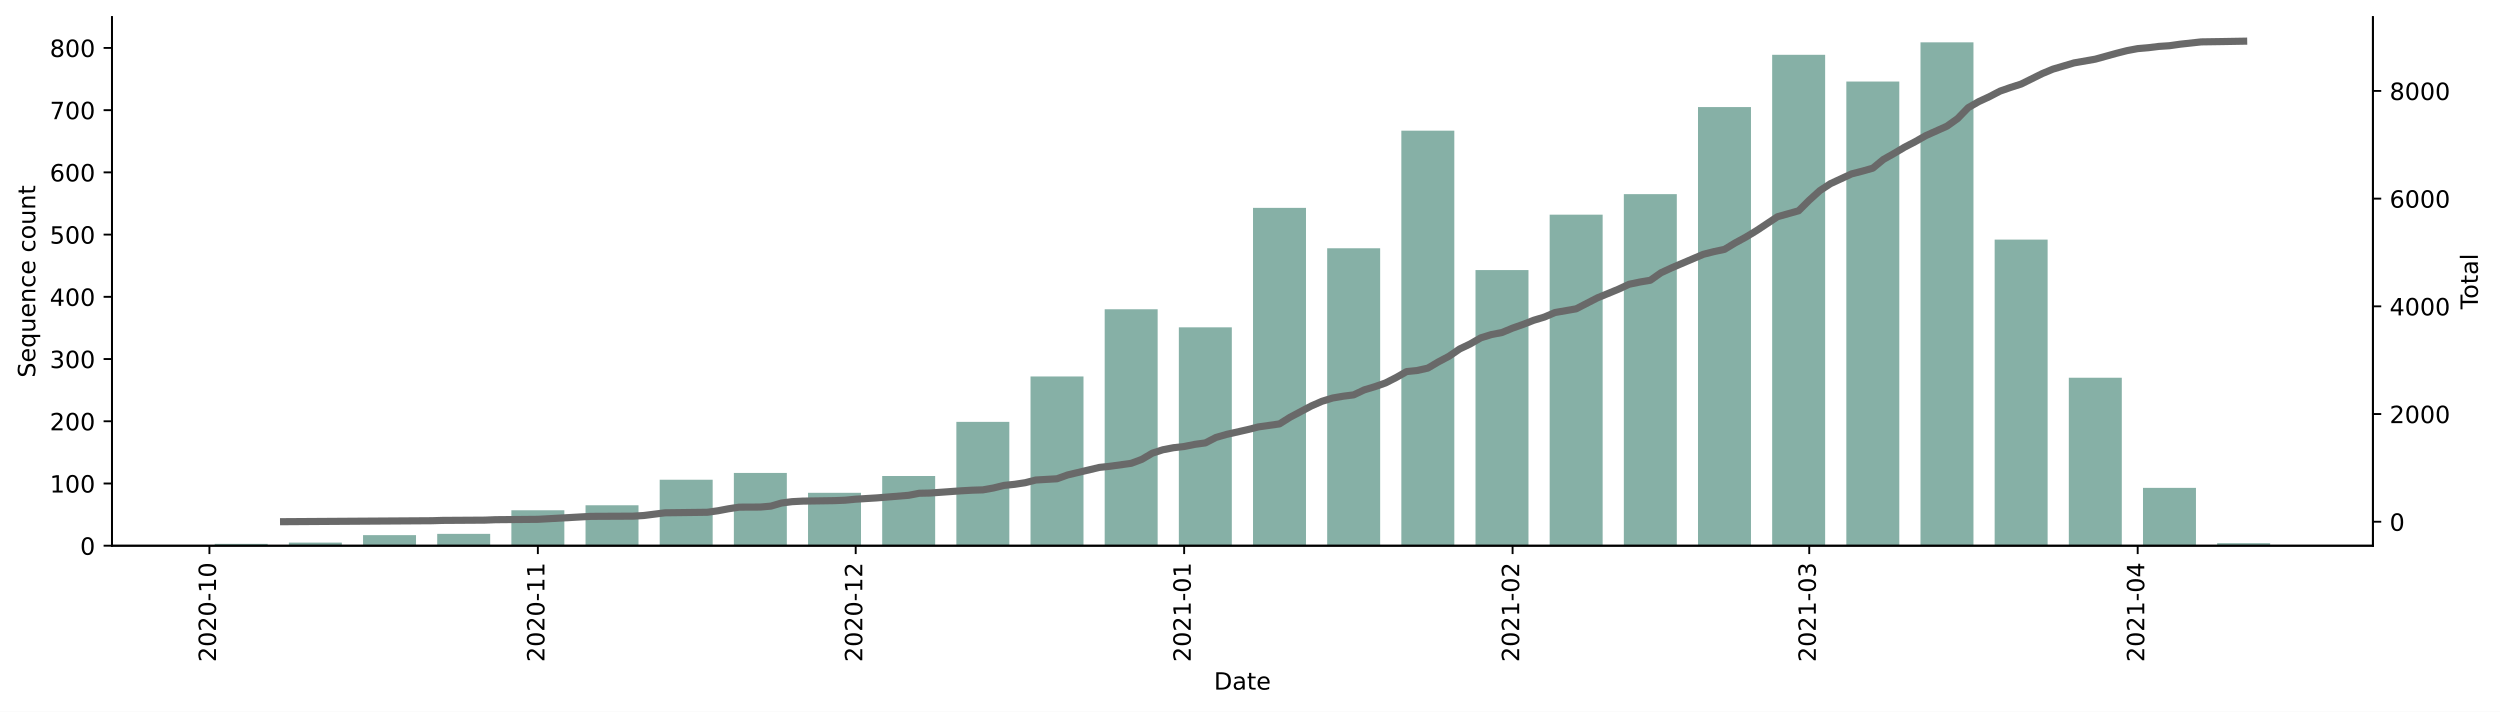
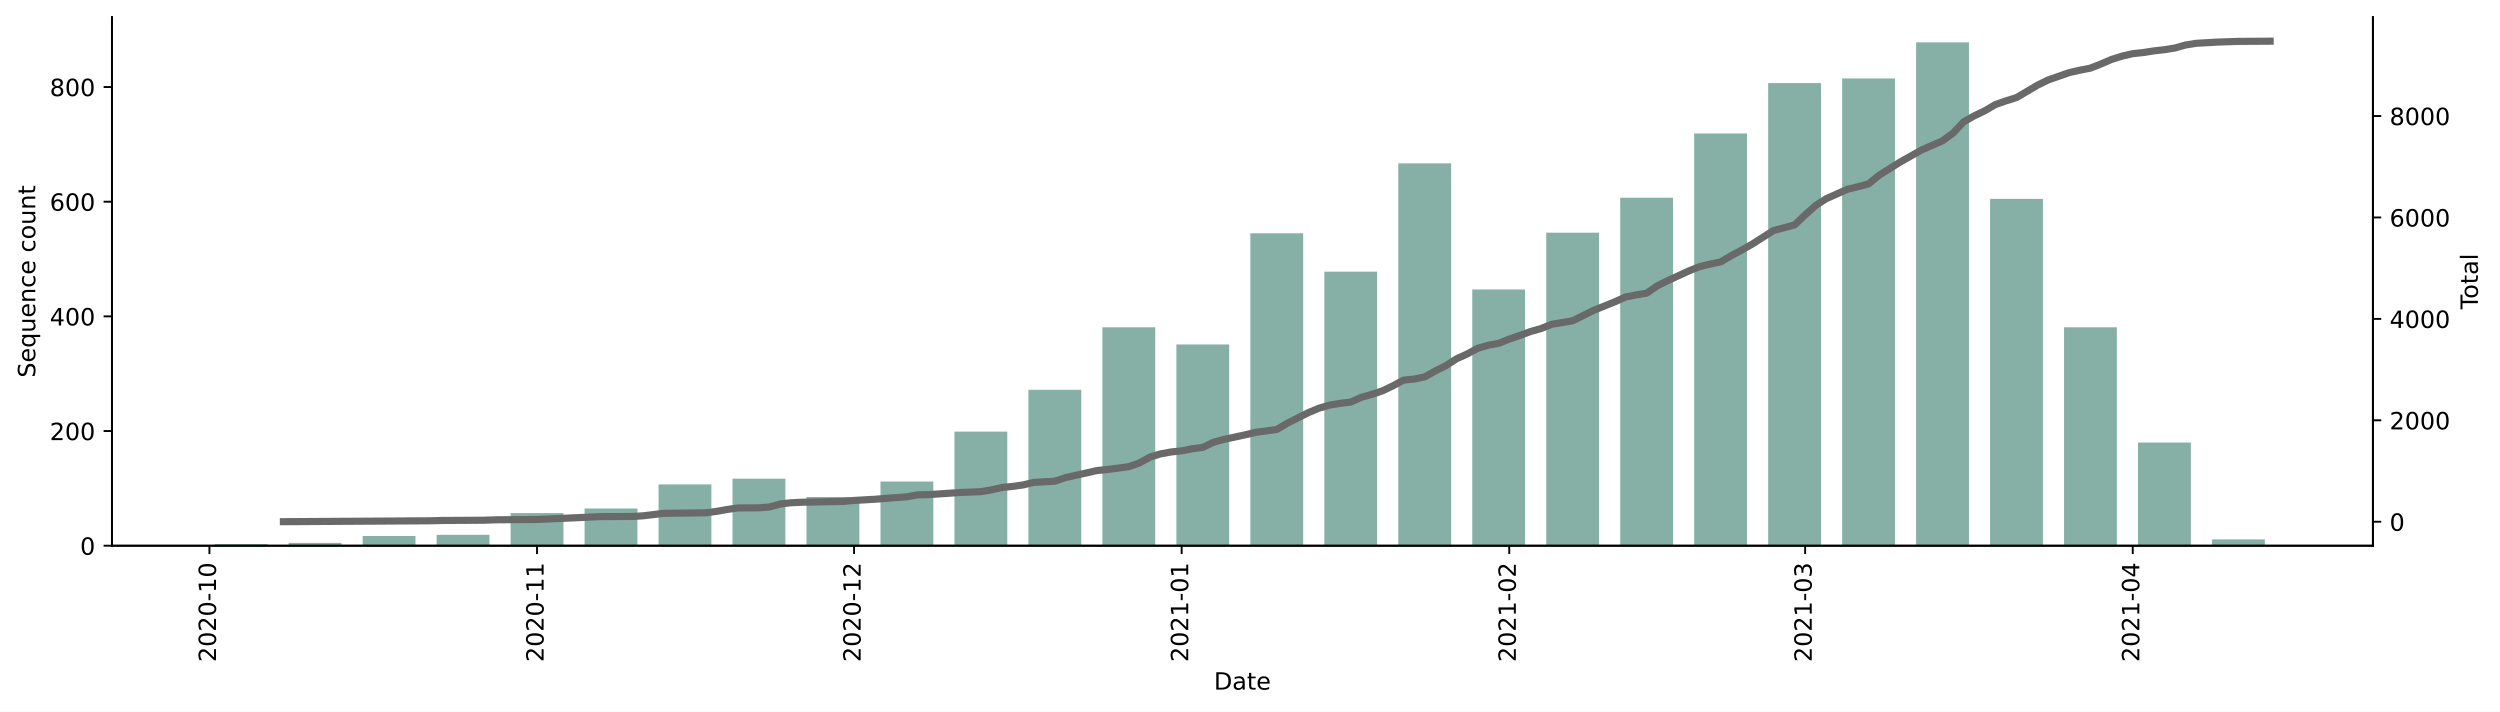
<svg xmlns="http://www.w3.org/2000/svg" xmlns:xlink="http://www.w3.org/1999/xlink" height="298.621pt" version="1.1" viewBox="0 0 1048.894 298.621" width="1048.894pt">
  <defs>
    <style type="text/css">*{stroke-linecap:butt;stroke-linejoin:round;}</style>
  </defs>
  <g id="figure_1">
    <g id="patch_1">
      <path d="M 0 298.621  L 1048.894 298.621  L 1048.894 0  L 0 0  z " style="fill:#ffffff;" />
    </g>
    <g id="axes_1">
      <g id="patch_2">
        <path d="M 46.966 228.96  L 995.566 228.96  L 995.566 7.2  L 46.966 7.2  z " style="fill:#ffffff;" />
      </g>
      <g id="patch_3">
-         <path clip-path="url(#pdc1b1d0cfd)" d="M 90.084 228.96  L 112.31 228.96  L 112.31 228.177  L 90.084 228.177  z " style="fill:#86b0a6;" />
+         <path clip-path="url(#p6f8b5005d3)" d="M 90.084 228.96  L 112.253 228.96  L 112.253 228.238  L 90.084 228.238  z " style="fill:#86b0a6;" />
      </g>
      <g id="patch_4">
-         <path clip-path="url(#pdc1b1d0cfd)" d="M 121.2 228.96  L 143.426 228.96  L 143.426 227.655  L 121.2 227.655  z " style="fill:#86b0a6;" />
+         <path clip-path="url(#p6f8b5005d3)" d="M 121.12 228.96  L 143.289 228.96  L 143.289 227.757  L 121.12 227.757  z " style="fill:#86b0a6;" />
      </g>
      <g id="patch_5">
-         <path clip-path="url(#pdc1b1d0cfd)" d="M 152.316 228.96  L 174.542 228.96  L 174.542 224.522  L 152.316 224.522  z " style="fill:#86b0a6;" />
+         <path clip-path="url(#p6f8b5005d3)" d="M 152.156 228.96  L 174.325 228.96  L 174.325 224.871  L 152.156 224.871  z " style="fill:#86b0a6;" />
      </g>
      <g id="patch_6">
-         <path clip-path="url(#pdc1b1d0cfd)" d="M 183.432 228.96  L 205.658 228.96  L 205.658 224  L 183.432 224  z " style="fill:#86b0a6;" />
+         <path clip-path="url(#p6f8b5005d3)" d="M 183.192 228.96  L 205.361 228.96  L 205.361 224.39  L 183.192 224.39  z " style="fill:#86b0a6;" />
      </g>
      <g id="patch_7">
-         <path clip-path="url(#pdc1b1d0cfd)" d="M 214.549 228.96  L 236.775 228.96  L 236.775 214.079  L 214.549 214.079  z " style="fill:#86b0a6;" />
+         <path clip-path="url(#p6f8b5005d3)" d="M 214.229 228.96  L 236.397 228.96  L 236.397 215.249  L 214.229 215.249  z " style="fill:#86b0a6;" />
      </g>
      <g id="patch_8">
-         <path clip-path="url(#pdc1b1d0cfd)" d="M 245.665 228.96  L 267.891 228.96  L 267.891 211.991  L 245.665 211.991  z " style="fill:#86b0a6;" />
+         <path clip-path="url(#p6f8b5005d3)" d="M 245.265 228.96  L 267.434 228.96  L 267.434 213.324  L 245.265 213.324  z " style="fill:#86b0a6;" />
      </g>
      <g id="patch_9">
-         <path clip-path="url(#pdc1b1d0cfd)" d="M 276.781 228.96  L 299.007 228.96  L 299.007 201.287  L 276.781 201.287  z " style="fill:#86b0a6;" />
+         <path clip-path="url(#p6f8b5005d3)" d="M 276.301 228.96  L 298.47 228.96  L 298.47 203.222  L 276.301 203.222  z " style="fill:#86b0a6;" />
      </g>
      <g id="patch_10">
-         <path clip-path="url(#pdc1b1d0cfd)" d="M 307.897 228.96  L 330.123 228.96  L 330.123 198.416  L 307.897 198.416  z " style="fill:#86b0a6;" />
+         <path clip-path="url(#p6f8b5005d3)" d="M 307.337 228.96  L 329.506 228.96  L 329.506 200.816  L 307.337 200.816  z " style="fill:#86b0a6;" />
      </g>
      <g id="patch_11">
-         <path clip-path="url(#pdc1b1d0cfd)" d="M 339.014 228.96  L 361.239 228.96  L 361.239 206.77  L 339.014 206.77  z " style="fill:#86b0a6;" />
+         <path clip-path="url(#p6f8b5005d3)" d="M 338.374 228.96  L 360.542 228.96  L 360.542 208.514  L 338.374 208.514  z " style="fill:#86b0a6;" />
      </g>
      <g id="patch_12">
-         <path clip-path="url(#pdc1b1d0cfd)" d="M 370.13 228.96  L 392.356 228.96  L 392.356 199.721  L 370.13 199.721  z " style="fill:#86b0a6;" />
+         <path clip-path="url(#p6f8b5005d3)" d="M 369.41 228.96  L 391.579 228.96  L 391.579 202.019  L 369.41 202.019  z " style="fill:#86b0a6;" />
      </g>
      <g id="patch_13">
-         <path clip-path="url(#pdc1b1d0cfd)" d="M 401.246 228.96  L 423.472 228.96  L 423.472 177.008  L 401.246 177.008  z " style="fill:#86b0a6;" />
+         <path clip-path="url(#p6f8b5005d3)" d="M 400.446 228.96  L 422.615 228.96  L 422.615 181.091  L 400.446 181.091  z " style="fill:#86b0a6;" />
      </g>
      <g id="patch_14">
-         <path clip-path="url(#pdc1b1d0cfd)" d="M 432.362 228.96  L 454.588 228.96  L 454.588 157.951  L 432.362 157.951  z " style="fill:#86b0a6;" />
+         <path clip-path="url(#p6f8b5005d3)" d="M 431.482 228.96  L 453.651 228.96  L 453.651 163.531  L 431.482 163.531  z " style="fill:#86b0a6;" />
      </g>
      <g id="patch_15">
-         <path clip-path="url(#pdc1b1d0cfd)" d="M 463.478 228.96  L 485.704 228.96  L 485.704 129.756  L 463.478 129.756  z " style="fill:#86b0a6;" />
+         <path clip-path="url(#p6f8b5005d3)" d="M 462.518 228.96  L 484.687 228.96  L 484.687 137.312  L 462.518 137.312  z " style="fill:#86b0a6;" />
      </g>
      <g id="patch_16">
-         <path clip-path="url(#pdc1b1d0cfd)" d="M 494.595 228.96  L 516.82 228.96  L 516.82 137.327  L 494.595 137.327  z " style="fill:#86b0a6;" />
+         <path clip-path="url(#p6f8b5005d3)" d="M 493.555 228.96  L 515.723 228.96  L 515.723 144.528  L 493.555 144.528  z " style="fill:#86b0a6;" />
      </g>
      <g id="patch_17">
-         <path clip-path="url(#pdc1b1d0cfd)" d="M 525.711 228.96  L 547.937 228.96  L 547.937 87.203  L 525.711 87.203  z " style="fill:#86b0a6;" />
+         <path clip-path="url(#p6f8b5005d3)" d="M 524.591 228.96  L 546.76 228.96  L 546.76 97.862  L 524.591 97.862  z " style="fill:#86b0a6;" />
      </g>
      <g id="patch_18">
-         <path clip-path="url(#pdc1b1d0cfd)" d="M 556.827 228.96  L 579.053 228.96  L 579.053 104.172  L 556.827 104.172  z " style="fill:#86b0a6;" />
+         <path clip-path="url(#p6f8b5005d3)" d="M 555.627 228.96  L 577.796 228.96  L 577.796 113.979  L 555.627 113.979  z " style="fill:#86b0a6;" />
      </g>
      <g id="patch_19">
-         <path clip-path="url(#pdc1b1d0cfd)" d="M 587.943 228.96  L 610.169 228.96  L 610.169 54.831  L 587.943 54.831  z " style="fill:#86b0a6;" />
+         <path clip-path="url(#p6f8b5005d3)" d="M 586.663 228.96  L 608.832 228.96  L 608.832 68.515  L 586.663 68.515  z " style="fill:#86b0a6;" />
      </g>
      <g id="patch_20">
-         <path clip-path="url(#pdc1b1d0cfd)" d="M 619.059 228.96  L 641.285 228.96  L 641.285 113.309  L 619.059 113.309  z " style="fill:#86b0a6;" />
+         <path clip-path="url(#p6f8b5005d3)" d="M 617.7 228.96  L 639.868 228.96  L 639.868 121.436  L 617.7 121.436  z " style="fill:#86b0a6;" />
      </g>
      <g id="patch_21">
-         <path clip-path="url(#pdc1b1d0cfd)" d="M 650.176 228.96  L 672.402 228.96  L 672.402 90.074  L 650.176 90.074  z " style="fill:#86b0a6;" />
+         <path clip-path="url(#p6f8b5005d3)" d="M 648.736 228.96  L 670.905 228.96  L 670.905 97.622  L 648.736 97.622  z " style="fill:#86b0a6;" />
      </g>
      <g id="patch_22">
-         <path clip-path="url(#pdc1b1d0cfd)" d="M 681.292 228.96  L 703.518 228.96  L 703.518 81.459  L 681.292 81.459  z " style="fill:#86b0a6;" />
+         <path clip-path="url(#p6f8b5005d3)" d="M 679.772 228.96  L 701.941 228.96  L 701.941 82.948  L 679.772 82.948  z " style="fill:#86b0a6;" />
      </g>
      <g id="patch_23">
-         <path clip-path="url(#pdc1b1d0cfd)" d="M 712.408 228.96  L 734.634 228.96  L 734.634 44.911  L 712.408 44.911  z " style="fill:#86b0a6;" />
+         <path clip-path="url(#p6f8b5005d3)" d="M 710.808 228.96  L 732.977 228.96  L 732.977 56.007  L 710.808 56.007  z " style="fill:#86b0a6;" />
      </g>
      <g id="patch_24">
-         <path clip-path="url(#pdc1b1d0cfd)" d="M 743.524 228.96  L 765.75 228.96  L 765.75 22.981  L 743.524 22.981  z " style="fill:#86b0a6;" />
+         <path clip-path="url(#p6f8b5005d3)" d="M 741.844 228.96  L 764.013 228.96  L 764.013 34.839  L 741.844 34.839  z " style="fill:#86b0a6;" />
      </g>
      <g id="patch_25">
-         <path clip-path="url(#pdc1b1d0cfd)" d="M 774.641 228.96  L 796.866 228.96  L 796.866 34.207  L 774.641 34.207  z " style="fill:#86b0a6;" />
+         <path clip-path="url(#p6f8b5005d3)" d="M 772.881 228.96  L 795.049 228.96  L 795.049 32.914  L 772.881 32.914  z " style="fill:#86b0a6;" />
      </g>
      <g id="patch_26">
-         <path clip-path="url(#pdc1b1d0cfd)" d="M 805.757 228.96  L 827.983 228.96  L 827.983 17.76  L 805.757 17.76  z " style="fill:#86b0a6;" />
+         <path clip-path="url(#p6f8b5005d3)" d="M 803.917 228.96  L 826.086 228.96  L 826.086 17.76  L 803.917 17.76  z " style="fill:#86b0a6;" />
      </g>
      <g id="patch_27">
-         <path clip-path="url(#pdc1b1d0cfd)" d="M 836.873 228.96  L 859.099 228.96  L 859.099 100.517  L 836.873 100.517  z " style="fill:#86b0a6;" />
+         <path clip-path="url(#p6f8b5005d3)" d="M 834.953 228.96  L 857.122 228.96  L 857.122 83.429  L 834.953 83.429  z " style="fill:#86b0a6;" />
      </g>
      <g id="patch_28">
-         <path clip-path="url(#pdc1b1d0cfd)" d="M 867.989 228.96  L 890.215 228.96  L 890.215 158.473  L 867.989 158.473  z " style="fill:#86b0a6;" />
+         <path clip-path="url(#p6f8b5005d3)" d="M 865.989 228.96  L 888.158 228.96  L 888.158 137.312  L 865.989 137.312  z " style="fill:#86b0a6;" />
      </g>
      <g id="patch_29">
-         <path clip-path="url(#pdc1b1d0cfd)" d="M 899.105 228.96  L 921.331 228.96  L 921.331 204.681  L 899.105 204.681  z " style="fill:#86b0a6;" />
+         <path clip-path="url(#p6f8b5005d3)" d="M 897.026 228.96  L 919.194 228.96  L 919.194 185.662  L 897.026 185.662  z " style="fill:#86b0a6;" />
      </g>
      <g id="patch_30">
-         <path clip-path="url(#pdc1b1d0cfd)" d="M 930.222 228.96  L 952.447 228.96  L 952.447 227.916  L 930.222 227.916  z " style="fill:#86b0a6;" />
+         <path clip-path="url(#p6f8b5005d3)" d="M 928.062 228.96  L 950.231 228.96  L 950.231 226.314  L 928.062 226.314  z " style="fill:#86b0a6;" />
      </g>
      <g id="matplotlib.axis_1">
        <g id="xtick_1">
          <g id="line2d_1">
            <defs>
-               <path d="M 0 0  L 0 3.5  " id="mdffcd8d0b0" style="stroke:#000000;stroke-width:0.8;" />
-             </defs>
-             <g>
-               <use style="stroke:#000000;stroke-width:0.8;" x="87.861" xlink:href="#mdffcd8d0b0" y="228.96" />
+               <path d="M 0 0  L 0 3.5  " id="mbc4091eecd" style="stroke:#000000;stroke-width:0.8;" />
+             </defs>
+             <g>
+               <use style="stroke:#000000;stroke-width:0.8;" x="87.867" xlink:href="#mbc4091eecd" y="228.96" />
            </g>
          </g>
          <g id="text_1">
-             <g transform="translate(90.62059 277.7428)rotate(-90)scale(0.1 -0.1)">
+             <g transform="translate(90.62631 277.7428)rotate(-90)scale(0.1 -0.1)">
              <defs>
                <path d="M 19.188 8.297  L 53.609 8.297  L 53.609 0  L 7.328 0  L 7.328 8.297  Q 12.938 14.109 22.625 23.891  Q 32.328 33.688 34.812 36.531  Q 39.547 41.844 41.422 45.531  Q 43.312 49.219 43.312 52.781  Q 43.312 58.594 39.234 62.25  Q 35.156 65.922 28.609 65.922  Q 23.969 65.922 18.812 64.312  Q 13.672 62.703 7.812 59.422  L 7.812 69.391  Q 13.766 71.781 18.938 73  Q 24.125 74.219 28.422 74.219  Q 39.75 74.219 46.484 68.547  Q 53.219 62.891 53.219 53.422  Q 53.219 48.922 51.531 44.891  Q 49.859 40.875 45.406 35.406  Q 44.188 33.984 37.641 27.219  Q 31.109 20.453 19.188 8.297  z " id="DejaVuSans-50" />
                <path d="M 31.781 66.406  Q 24.172 66.406 20.328 58.906  Q 16.5 51.422 16.5 36.375  Q 16.5 21.391 20.328 13.891  Q 24.172 6.391 31.781 6.391  Q 39.453 6.391 43.281 13.891  Q 47.125 21.391 47.125 36.375  Q 47.125 51.422 43.281 58.906  Q 39.453 66.406 31.781 66.406  z M 31.781 74.219  Q 44.047 74.219 50.516 64.516  Q 56.984 54.828 56.984 36.375  Q 56.984 17.969 50.516 8.266  Q 44.047 -1.422 31.781 -1.422  Q 19.531 -1.422 13.062 8.266  Q 6.594 17.969 6.594 36.375  Q 6.594 54.828 13.062 64.516  Q 19.531 74.219 31.781 74.219  z " id="DejaVuSans-48" />
                <path d="M 4.891 31.391  L 31.203 31.391  L 31.203 23.391  L 4.891 23.391  z " id="DejaVuSans-45" />
                <path d="M 12.406 8.297  L 28.516 8.297  L 28.516 63.922  L 10.984 60.406  L 10.984 69.391  L 28.422 72.906  L 38.281 72.906  L 38.281 8.297  L 54.391 8.297  L 54.391 0  L 12.406 0  z " id="DejaVuSans-49" />
              </defs>
              <use xlink:href="#DejaVuSans-50" />
              <use x="63.623" xlink:href="#DejaVuSans-48" />
              <use x="127.246" xlink:href="#DejaVuSans-50" />
              <use x="190.869" xlink:href="#DejaVuSans-48" />
              <use x="254.492" xlink:href="#DejaVuSans-45" />
              <use x="290.576" xlink:href="#DejaVuSans-49" />
              <use x="354.199" xlink:href="#DejaVuSans-48" />
            </g>
          </g>
        </g>
        <g id="xtick_2">
          <g id="line2d_2">
            <g>
-               <use style="stroke:#000000;stroke-width:0.8;" x="225.662" xlink:href="#mdffcd8d0b0" y="228.96" />
+               <use style="stroke:#000000;stroke-width:0.8;" x="225.313" xlink:href="#mbc4091eecd" y="228.96" />
            </g>
          </g>
          <g id="text_2">
-             <g transform="translate(228.421 277.7428)rotate(-90)scale(0.1 -0.1)">
+             <g transform="translate(228.0724 277.7428)rotate(-90)scale(0.1 -0.1)">
              <use xlink:href="#DejaVuSans-50" />
              <use x="63.623" xlink:href="#DejaVuSans-48" />
              <use x="127.246" xlink:href="#DejaVuSans-50" />
              <use x="190.869" xlink:href="#DejaVuSans-48" />
              <use x="254.492" xlink:href="#DejaVuSans-45" />
              <use x="290.576" xlink:href="#DejaVuSans-49" />
              <use x="354.199" xlink:href="#DejaVuSans-49" />
            </g>
          </g>
        </g>
        <g id="xtick_3">
          <g id="line2d_3">
            <g>
-               <use style="stroke:#000000;stroke-width:0.8;" x="359.017" xlink:href="#mdffcd8d0b0" y="228.96" />
+               <use style="stroke:#000000;stroke-width:0.8;" x="358.325" xlink:href="#mbc4091eecd" y="228.96" />
            </g>
          </g>
          <g id="text_3">
-             <g transform="translate(361.7762 277.7428)rotate(-90)scale(0.1 -0.1)">
+             <g transform="translate(361.0848 277.7428)rotate(-90)scale(0.1 -0.1)">
              <use xlink:href="#DejaVuSans-50" />
              <use x="63.623" xlink:href="#DejaVuSans-48" />
              <use x="127.246" xlink:href="#DejaVuSans-50" />
              <use x="190.869" xlink:href="#DejaVuSans-48" />
              <use x="254.492" xlink:href="#DejaVuSans-45" />
              <use x="290.576" xlink:href="#DejaVuSans-49" />
              <use x="354.199" xlink:href="#DejaVuSans-50" />
            </g>
          </g>
        </g>
        <g id="xtick_4">
          <g id="line2d_4">
            <g>
-               <use style="stroke:#000000;stroke-width:0.8;" x="496.817" xlink:href="#mdffcd8d0b0" y="228.96" />
+               <use style="stroke:#000000;stroke-width:0.8;" x="495.772" xlink:href="#mbc4091eecd" y="228.96" />
            </g>
          </g>
          <g id="text_4">
-             <g transform="translate(499.5765 277.7428)rotate(-90)scale(0.1 -0.1)">
+             <g transform="translate(498.531 277.7428)rotate(-90)scale(0.1 -0.1)">
              <use xlink:href="#DejaVuSans-50" />
              <use x="63.623" xlink:href="#DejaVuSans-48" />
              <use x="127.246" xlink:href="#DejaVuSans-50" />
              <use x="190.869" xlink:href="#DejaVuSans-49" />
              <use x="254.492" xlink:href="#DejaVuSans-45" />
              <use x="290.576" xlink:href="#DejaVuSans-48" />
              <use x="354.199" xlink:href="#DejaVuSans-49" />
            </g>
          </g>
        </g>
        <g id="xtick_5">
          <g id="line2d_5">
            <g>
-               <use style="stroke:#000000;stroke-width:0.8;" x="634.618" xlink:href="#mdffcd8d0b0" y="228.96" />
+               <use style="stroke:#000000;stroke-width:0.8;" x="633.218" xlink:href="#mbc4091eecd" y="228.96" />
            </g>
          </g>
          <g id="text_5">
-             <g transform="translate(637.3769 277.7428)rotate(-90)scale(0.1 -0.1)">
+             <g transform="translate(635.9771 277.7428)rotate(-90)scale(0.1 -0.1)">
              <use xlink:href="#DejaVuSans-50" />
              <use x="63.623" xlink:href="#DejaVuSans-48" />
              <use x="127.246" xlink:href="#DejaVuSans-50" />
              <use x="190.869" xlink:href="#DejaVuSans-49" />
              <use x="254.492" xlink:href="#DejaVuSans-45" />
              <use x="290.576" xlink:href="#DejaVuSans-48" />
              <use x="354.199" xlink:href="#DejaVuSans-50" />
            </g>
          </g>
        </g>
        <g id="xtick_6">
          <g id="line2d_6">
            <g>
-               <use style="stroke:#000000;stroke-width:0.8;" x="759.082" xlink:href="#mdffcd8d0b0" y="228.96" />
+               <use style="stroke:#000000;stroke-width:0.8;" x="757.363" xlink:href="#mbc4091eecd" y="228.96" />
            </g>
          </g>
          <g id="text_6">
-             <g transform="translate(761.8418 277.7428)rotate(-90)scale(0.1 -0.1)">
+             <g transform="translate(760.122 277.7428)rotate(-90)scale(0.1 -0.1)">
              <defs>
                <path d="M 40.578 39.312  Q 47.656 37.797 51.625 33  Q 55.609 28.219 55.609 21.188  Q 55.609 10.406 48.188 4.484  Q 40.766 -1.422 27.094 -1.422  Q 22.516 -1.422 17.656 -0.516  Q 12.797 0.391 7.625 2.203  L 7.625 11.719  Q 11.719 9.328 16.594 8.109  Q 21.484 6.891 26.812 6.891  Q 36.078 6.891 40.938 10.547  Q 45.797 14.203 45.797 21.188  Q 45.797 27.641 41.281 31.266  Q 36.766 34.906 28.719 34.906  L 20.219 34.906  L 20.219 43.016  L 29.109 43.016  Q 36.375 43.016 40.234 45.922  Q 44.094 48.828 44.094 54.297  Q 44.094 59.906 40.109 62.906  Q 36.141 65.922 28.719 65.922  Q 24.656 65.922 20.016 65.031  Q 15.375 64.156 9.812 62.312  L 9.812 71.094  Q 15.438 72.656 20.344 73.438  Q 25.25 74.219 29.594 74.219  Q 40.828 74.219 47.359 69.109  Q 53.906 64.016 53.906 55.328  Q 53.906 49.266 50.438 45.094  Q 46.969 40.922 40.578 39.312  z " id="DejaVuSans-51" />
              </defs>
              <use xlink:href="#DejaVuSans-50" />
              <use x="63.623" xlink:href="#DejaVuSans-48" />
              <use x="127.246" xlink:href="#DejaVuSans-50" />
              <use x="190.869" xlink:href="#DejaVuSans-49" />
              <use x="254.492" xlink:href="#DejaVuSans-45" />
              <use x="290.576" xlink:href="#DejaVuSans-48" />
              <use x="354.199" xlink:href="#DejaVuSans-51" />
            </g>
          </g>
        </g>
        <g id="xtick_7">
          <g id="line2d_7">
            <g>
-               <use style="stroke:#000000;stroke-width:0.8;" x="896.883" xlink:href="#mdffcd8d0b0" y="228.96" />
+               <use style="stroke:#000000;stroke-width:0.8;" x="894.809" xlink:href="#mbc4091eecd" y="228.96" />
            </g>
          </g>
          <g id="text_7">
-             <g transform="translate(899.6422 277.7428)rotate(-90)scale(0.1 -0.1)">
+             <g transform="translate(897.5681 277.7428)rotate(-90)scale(0.1 -0.1)">
              <defs>
                <path d="M 37.797 64.312  L 12.891 25.391  L 37.797 25.391  z M 35.203 72.906  L 47.609 72.906  L 47.609 25.391  L 58.016 25.391  L 58.016 17.188  L 47.609 17.188  L 47.609 0  L 37.797 0  L 37.797 17.188  L 4.891 17.188  L 4.891 26.703  z " id="DejaVuSans-52" />
              </defs>
              <use xlink:href="#DejaVuSans-50" />
              <use x="63.623" xlink:href="#DejaVuSans-48" />
              <use x="127.246" xlink:href="#DejaVuSans-50" />
              <use x="190.869" xlink:href="#DejaVuSans-49" />
              <use x="254.492" xlink:href="#DejaVuSans-45" />
              <use x="290.576" xlink:href="#DejaVuSans-48" />
              <use x="354.199" xlink:href="#DejaVuSans-52" />
            </g>
          </g>
        </g>
        <g id="text_8">
          <g transform="translate(509.3148 289.3413)scale(0.1 -0.1)">
            <defs>
              <path d="M 19.672 64.797  L 19.672 8.109  L 31.594 8.109  Q 46.688 8.109 53.688 14.938  Q 60.688 21.781 60.688 36.531  Q 60.688 51.172 53.688 57.984  Q 46.688 64.797 31.594 64.797  z M 9.812 72.906  L 30.078 72.906  Q 51.266 72.906 61.172 64.094  Q 71.094 55.281 71.094 36.531  Q 71.094 17.672 61.125 8.828  Q 51.172 0 30.078 0  L 9.812 0  z " id="DejaVuSans-68" />
              <path d="M 34.281 27.484  Q 23.391 27.484 19.188 25  Q 14.984 22.516 14.984 16.5  Q 14.984 11.719 18.141 8.906  Q 21.297 6.109 26.703 6.109  Q 34.188 6.109 38.703 11.406  Q 43.219 16.703 43.219 25.484  L 43.219 27.484  z M 52.203 31.203  L 52.203 0  L 43.219 0  L 43.219 8.297  Q 40.141 3.328 35.547 0.953  Q 30.953 -1.422 24.312 -1.422  Q 15.922 -1.422 10.953 3.297  Q 6 8.016 6 15.922  Q 6 25.141 12.172 29.828  Q 18.359 34.516 30.609 34.516  L 43.219 34.516  L 43.219 35.406  Q 43.219 41.609 39.141 45  Q 35.062 48.391 27.688 48.391  Q 23 48.391 18.547 47.266  Q 14.109 46.141 10.016 43.891  L 10.016 52.203  Q 14.938 54.109 19.578 55.047  Q 24.219 56 28.609 56  Q 40.484 56 46.344 49.844  Q 52.203 43.703 52.203 31.203  z " id="DejaVuSans-97" />
              <path d="M 18.312 70.219  L 18.312 54.688  L 36.812 54.688  L 36.812 47.703  L 18.312 47.703  L 18.312 18.016  Q 18.312 11.328 20.141 9.422  Q 21.969 7.516 27.594 7.516  L 36.812 7.516  L 36.812 0  L 27.594 0  Q 17.188 0 13.234 3.875  Q 9.281 7.766 9.281 18.016  L 9.281 47.703  L 2.688 47.703  L 2.688 54.688  L 9.281 54.688  L 9.281 70.219  z " id="DejaVuSans-116" />
              <path d="M 56.203 29.594  L 56.203 25.203  L 14.891 25.203  Q 15.484 15.922 20.484 11.062  Q 25.484 6.203 34.422 6.203  Q 39.594 6.203 44.453 7.469  Q 49.312 8.734 54.109 11.281  L 54.109 2.781  Q 49.266 0.734 44.188 -0.344  Q 39.109 -1.422 33.891 -1.422  Q 20.797 -1.422 13.156 6.188  Q 5.516 13.812 5.516 26.812  Q 5.516 40.234 12.766 48.109  Q 20.016 56 32.328 56  Q 43.359 56 49.781 48.891  Q 56.203 41.797 56.203 29.594  z M 47.219 32.234  Q 47.125 39.594 43.094 43.984  Q 39.062 48.391 32.422 48.391  Q 24.906 48.391 20.391 44.141  Q 15.875 39.891 15.188 32.172  z " id="DejaVuSans-101" />
            </defs>
            <use xlink:href="#DejaVuSans-68" />
            <use x="77.002" xlink:href="#DejaVuSans-97" />
            <use x="138.281" xlink:href="#DejaVuSans-116" />
            <use x="177.49" xlink:href="#DejaVuSans-101" />
          </g>
        </g>
      </g>
      <g id="matplotlib.axis_2">
        <g id="ytick_1">
          <g id="line2d_8">
            <defs>
-               <path d="M 0 0  L -3.5 0  " id="mb721e10c42" style="stroke:#000000;stroke-width:0.8;" />
-             </defs>
-             <g>
-               <use style="stroke:#000000;stroke-width:0.8;" x="46.966" xlink:href="#mb721e10c42" y="228.96" />
+               <path d="M 0 0  L -3.5 0  " id="mf93ee7a8be" style="stroke:#000000;stroke-width:0.8;" />
+             </defs>
+             <g>
+               <use style="stroke:#000000;stroke-width:0.8;" x="46.966" xlink:href="#mf93ee7a8be" y="228.96" />
            </g>
          </g>
          <g id="text_9">
            <g transform="translate(33.60312 232.7592)scale(0.1 -0.1)">
              <use xlink:href="#DejaVuSans-48" />
            </g>
          </g>
        </g>
        <g id="ytick_2">
          <g id="line2d_9">
            <g>
-               <use style="stroke:#000000;stroke-width:0.8;" x="46.966" xlink:href="#mb721e10c42" y="202.854" />
+               <use style="stroke:#000000;stroke-width:0.8;" x="46.966" xlink:href="#mf93ee7a8be" y="180.851" />
            </g>
          </g>
          <g id="text_10">
-             <g transform="translate(20.87813 206.6529)scale(0.1 -0.1)">
-               <use xlink:href="#DejaVuSans-49" />
+             <g transform="translate(20.87813 184.6499)scale(0.1 -0.1)">
+               <use xlink:href="#DejaVuSans-50" />
              <use x="63.623" xlink:href="#DejaVuSans-48" />
              <use x="127.246" xlink:href="#DejaVuSans-48" />
            </g>
          </g>
        </g>
        <g id="ytick_3">
          <g id="line2d_10">
            <g>
-               <use style="stroke:#000000;stroke-width:0.8;" x="46.966" xlink:href="#mb721e10c42" y="176.747" />
+               <use style="stroke:#000000;stroke-width:0.8;" x="46.966" xlink:href="#mf93ee7a8be" y="132.741" />
            </g>
          </g>
          <g id="text_11">
-             <g transform="translate(20.87813 180.5466)scale(0.1 -0.1)">
-               <use xlink:href="#DejaVuSans-50" />
+             <g transform="translate(20.87813 136.5405)scale(0.1 -0.1)">
+               <use xlink:href="#DejaVuSans-52" />
              <use x="63.623" xlink:href="#DejaVuSans-48" />
              <use x="127.246" xlink:href="#DejaVuSans-48" />
            </g>
          </g>
        </g>
        <g id="ytick_4">
          <g id="line2d_11">
            <g>
-               <use style="stroke:#000000;stroke-width:0.8;" x="46.966" xlink:href="#mb721e10c42" y="150.641" />
+               <use style="stroke:#000000;stroke-width:0.8;" x="46.966" xlink:href="#mf93ee7a8be" y="84.632" />
            </g>
          </g>
          <g id="text_12">
-             <g transform="translate(20.87813 154.4403)scale(0.1 -0.1)">
-               <use xlink:href="#DejaVuSans-51" />
-               <use x="63.623" xlink:href="#DejaVuSans-48" />
-               <use x="127.246" xlink:href="#DejaVuSans-48" />
-             </g>
-           </g>
-         </g>
-         <g id="ytick_5">
-           <g id="line2d_12">
-             <g>
-               <use style="stroke:#000000;stroke-width:0.8;" x="46.966" xlink:href="#mb721e10c42" y="124.535" />
-             </g>
-           </g>
-           <g id="text_13">
-             <g transform="translate(20.87813 128.334)scale(0.1 -0.1)">
-               <use xlink:href="#DejaVuSans-52" />
-               <use x="63.623" xlink:href="#DejaVuSans-48" />
-               <use x="127.246" xlink:href="#DejaVuSans-48" />
-             </g>
-           </g>
-         </g>
-         <g id="ytick_6">
-           <g id="line2d_13">
-             <g>
-               <use style="stroke:#000000;stroke-width:0.8;" x="46.966" xlink:href="#mb721e10c42" y="98.428" />
-             </g>
-           </g>
-           <g id="text_14">
-             <g transform="translate(20.87813 102.2277)scale(0.1 -0.1)">
-               <defs>
-                 <path d="M 10.797 72.906  L 49.516 72.906  L 49.516 64.594  L 19.828 64.594  L 19.828 46.734  Q 21.969 47.469 24.109 47.828  Q 26.266 48.188 28.422 48.188  Q 40.625 48.188 47.75 41.5  Q 54.891 34.812 54.891 23.391  Q 54.891 11.625 47.562 5.094  Q 40.234 -1.422 26.906 -1.422  Q 22.312 -1.422 17.547 -0.641  Q 12.797 0.141 7.719 1.703  L 7.719 11.625  Q 12.109 9.234 16.797 8.062  Q 21.484 6.891 26.703 6.891  Q 35.156 6.891 40.078 11.328  Q 45.016 15.766 45.016 23.391  Q 45.016 31 40.078 35.438  Q 35.156 39.891 26.703 39.891  Q 22.75 39.891 18.812 39.016  Q 14.891 38.141 10.797 36.281  z " id="DejaVuSans-53" />
-               </defs>
-               <use xlink:href="#DejaVuSans-53" />
-               <use x="63.623" xlink:href="#DejaVuSans-48" />
-               <use x="127.246" xlink:href="#DejaVuSans-48" />
-             </g>
-           </g>
-         </g>
-         <g id="ytick_7">
-           <g id="line2d_14">
-             <g>
-               <use style="stroke:#000000;stroke-width:0.8;" x="46.966" xlink:href="#mb721e10c42" y="72.322" />
-             </g>
-           </g>
-           <g id="text_15">
-             <g transform="translate(20.87813 76.12139)scale(0.1 -0.1)">
+             <g transform="translate(20.87813 88.4312)scale(0.1 -0.1)">
              <defs>
                <path d="M 33.016 40.375  Q 26.375 40.375 22.484 35.828  Q 18.609 31.297 18.609 23.391  Q 18.609 15.531 22.484 10.953  Q 26.375 6.391 33.016 6.391  Q 39.656 6.391 43.531 10.953  Q 47.406 15.531 47.406 23.391  Q 47.406 31.297 43.531 35.828  Q 39.656 40.375 33.016 40.375  z M 52.594 71.297  L 52.594 62.312  Q 48.875 64.062 45.094 64.984  Q 41.312 65.922 37.594 65.922  Q 27.828 65.922 22.672 59.328  Q 17.531 52.734 16.797 39.406  Q 19.672 43.656 24.016 45.922  Q 28.375 48.188 33.594 48.188  Q 44.578 48.188 50.953 41.516  Q 57.328 34.859 57.328 23.391  Q 57.328 12.156 50.688 5.359  Q 44.047 -1.422 33.016 -1.422  Q 20.359 -1.422 13.672 8.266  Q 6.984 17.969 6.984 36.375  Q 6.984 53.656 15.188 63.938  Q 23.391 74.219 37.203 74.219  Q 40.922 74.219 44.703 73.484  Q 48.484 72.75 52.594 71.297  z " id="DejaVuSans-54" />
              </defs>
              <use xlink:href="#DejaVuSans-54" />
              <use x="63.623" xlink:href="#DejaVuSans-48" />
              <use x="127.246" xlink:href="#DejaVuSans-48" />
            </g>
          </g>
        </g>
-         <g id="ytick_8">
-           <g id="line2d_15">
-             <g>
-               <use style="stroke:#000000;stroke-width:0.8;" x="46.966" xlink:href="#mb721e10c42" y="46.216" />
-             </g>
-           </g>
-           <g id="text_16">
-             <g transform="translate(20.87813 50.01509)scale(0.1 -0.1)">
-               <defs>
-                 <path d="M 8.203 72.906  L 55.078 72.906  L 55.078 68.703  L 28.609 0  L 18.312 0  L 43.219 64.594  L 8.203 64.594  z " id="DejaVuSans-55" />
-               </defs>
-               <use xlink:href="#DejaVuSans-55" />
-               <use x="63.623" xlink:href="#DejaVuSans-48" />
-               <use x="127.246" xlink:href="#DejaVuSans-48" />
-             </g>
-           </g>
-         </g>
-         <g id="ytick_9">
-           <g id="line2d_16">
-             <g>
-               <use style="stroke:#000000;stroke-width:0.8;" x="46.966" xlink:href="#mb721e10c42" y="20.11" />
-             </g>
-           </g>
-           <g id="text_17">
-             <g transform="translate(20.87813 23.90879)scale(0.1 -0.1)">
+         <g id="ytick_5">
+           <g id="line2d_12">
+             <g>
+               <use style="stroke:#000000;stroke-width:0.8;" x="46.966" xlink:href="#mf93ee7a8be" y="36.523" />
+             </g>
+           </g>
+           <g id="text_13">
+             <g transform="translate(20.87813 40.32186)scale(0.1 -0.1)">
              <defs>
                <path d="M 31.781 34.625  Q 24.75 34.625 20.719 30.859  Q 16.703 27.094 16.703 20.516  Q 16.703 13.922 20.719 10.156  Q 24.75 6.391 31.781 6.391  Q 38.812 6.391 42.859 10.172  Q 46.922 13.969 46.922 20.516  Q 46.922 27.094 42.891 30.859  Q 38.875 34.625 31.781 34.625  z M 21.922 38.812  Q 15.578 40.375 12.031 44.719  Q 8.5 49.078 8.5 55.328  Q 8.5 64.062 14.719 69.141  Q 20.953 74.219 31.781 74.219  Q 42.672 74.219 48.875 69.141  Q 55.078 64.062 55.078 55.328  Q 55.078 49.078 51.531 44.719  Q 48 40.375 41.703 38.812  Q 48.828 37.156 52.797 32.312  Q 56.781 27.484 56.781 20.516  Q 56.781 9.906 50.312 4.234  Q 43.844 -1.422 31.781 -1.422  Q 19.734 -1.422 13.25 4.234  Q 6.781 9.906 6.781 20.516  Q 6.781 27.484 10.781 32.312  Q 14.797 37.156 21.922 38.812  z M 18.312 54.391  Q 18.312 48.734 21.844 45.562  Q 25.391 42.391 31.781 42.391  Q 38.141 42.391 41.719 45.562  Q 45.312 48.734 45.312 54.391  Q 45.312 60.062 41.719 63.234  Q 38.141 66.406 31.781 66.406  Q 25.391 66.406 21.844 63.234  Q 18.312 60.062 18.312 54.391  z " id="DejaVuSans-56" />
              </defs>
              <use xlink:href="#DejaVuSans-56" />
              <use x="63.623" xlink:href="#DejaVuSans-48" />
              <use x="127.246" xlink:href="#DejaVuSans-48" />
            </g>
          </g>
        </g>
-         <g id="text_18">
+         <g id="text_14">
          <g transform="translate(14.79844 158.4402)rotate(-90)scale(0.1 -0.1)">
            <defs>
              <path d="M 53.516 70.516  L 53.516 60.891  Q 47.906 63.578 42.922 64.891  Q 37.938 66.219 33.297 66.219  Q 25.25 66.219 20.875 63.094  Q 16.5 59.969 16.5 54.203  Q 16.5 49.359 19.406 46.891  Q 22.312 44.438 30.422 42.922  L 36.375 41.703  Q 47.406 39.594 52.656 34.297  Q 57.906 29 57.906 20.125  Q 57.906 9.516 50.797 4.047  Q 43.703 -1.422 29.984 -1.422  Q 24.812 -1.422 18.969 -0.25  Q 13.141 0.922 6.891 3.219  L 6.891 13.375  Q 12.891 10.016 18.656 8.297  Q 24.422 6.594 29.984 6.594  Q 38.422 6.594 43.016 9.906  Q 47.609 13.234 47.609 19.391  Q 47.609 24.75 44.312 27.781  Q 41.016 30.812 33.5 32.328  L 27.484 33.5  Q 16.453 35.688 11.516 40.375  Q 6.594 45.062 6.594 53.422  Q 6.594 63.094 13.406 68.656  Q 20.219 74.219 32.172 74.219  Q 37.312 74.219 42.625 73.281  Q 47.953 72.359 53.516 70.516  z " id="DejaVuSans-83" />
              <path d="M 14.797 27.297  Q 14.797 17.391 18.875 11.75  Q 22.953 6.109 30.078 6.109  Q 37.203 6.109 41.297 11.75  Q 45.406 17.391 45.406 27.297  Q 45.406 37.203 41.297 42.844  Q 37.203 48.484 30.078 48.484  Q 22.953 48.484 18.875 42.844  Q 14.797 37.203 14.797 27.297  z M 45.406 8.203  Q 42.578 3.328 38.25 0.953  Q 33.938 -1.422 27.875 -1.422  Q 17.969 -1.422 11.734 6.484  Q 5.516 14.406 5.516 27.297  Q 5.516 40.188 11.734 48.094  Q 17.969 56 27.875 56  Q 33.938 56 38.25 53.625  Q 42.578 51.266 45.406 46.391  L 45.406 54.688  L 54.391 54.688  L 54.391 -20.797  L 45.406 -20.797  z " id="DejaVuSans-113" />
              <path d="M 8.5 21.578  L 8.5 54.688  L 17.484 54.688  L 17.484 21.922  Q 17.484 14.156 20.5 10.266  Q 23.531 6.391 29.594 6.391  Q 36.859 6.391 41.078 11.031  Q 45.312 15.672 45.312 23.688  L 45.312 54.688  L 54.297 54.688  L 54.297 0  L 45.312 0  L 45.312 8.406  Q 42.047 3.422 37.719 1  Q 33.406 -1.422 27.688 -1.422  Q 18.266 -1.422 13.375 4.438  Q 8.5 10.297 8.5 21.578  z M 31.109 56  z " id="DejaVuSans-117" />
              <path d="M 54.891 33.016  L 54.891 0  L 45.906 0  L 45.906 32.719  Q 45.906 40.484 42.875 44.328  Q 39.844 48.188 33.797 48.188  Q 26.516 48.188 22.312 43.547  Q 18.109 38.922 18.109 30.906  L 18.109 0  L 9.078 0  L 9.078 54.688  L 18.109 54.688  L 18.109 46.188  Q 21.344 51.125 25.703 53.562  Q 30.078 56 35.797 56  Q 45.219 56 50.047 50.172  Q 54.891 44.344 54.891 33.016  z " id="DejaVuSans-110" />
              <path d="M 48.781 52.594  L 48.781 44.188  Q 44.969 46.297 41.141 47.344  Q 37.312 48.391 33.406 48.391  Q 24.656 48.391 19.812 42.844  Q 14.984 37.312 14.984 27.297  Q 14.984 17.281 19.812 11.734  Q 24.656 6.203 33.406 6.203  Q 37.312 6.203 41.141 7.25  Q 44.969 8.297 48.781 10.406  L 48.781 2.094  Q 45.016 0.344 40.984 -0.531  Q 36.969 -1.422 32.422 -1.422  Q 20.062 -1.422 12.781 6.344  Q 5.516 14.109 5.516 27.297  Q 5.516 40.672 12.859 48.328  Q 20.219 56 33.016 56  Q 37.156 56 41.109 55.141  Q 45.062 54.297 48.781 52.594  z " id="DejaVuSans-99" />
              <path id="DejaVuSans-32" />
              <path d="M 30.609 48.391  Q 23.391 48.391 19.188 42.75  Q 14.984 37.109 14.984 27.297  Q 14.984 17.484 19.156 11.844  Q 23.344 6.203 30.609 6.203  Q 37.797 6.203 41.984 11.859  Q 46.188 17.531 46.188 27.297  Q 46.188 37.016 41.984 42.703  Q 37.797 48.391 30.609 48.391  z M 30.609 56  Q 42.328 56 49.016 48.375  Q 55.719 40.766 55.719 27.297  Q 55.719 13.875 49.016 6.219  Q 42.328 -1.422 30.609 -1.422  Q 18.844 -1.422 12.172 6.219  Q 5.516 13.875 5.516 27.297  Q 5.516 40.766 12.172 48.375  Q 18.844 56 30.609 56  z " id="DejaVuSans-111" />
            </defs>
            <use xlink:href="#DejaVuSans-83" />
            <use x="63.477" xlink:href="#DejaVuSans-101" />
            <use x="125" xlink:href="#DejaVuSans-113" />
            <use x="188.477" xlink:href="#DejaVuSans-117" />
            <use x="251.855" xlink:href="#DejaVuSans-101" />
            <use x="313.379" xlink:href="#DejaVuSans-110" />
            <use x="376.758" xlink:href="#DejaVuSans-99" />
            <use x="431.738" xlink:href="#DejaVuSans-101" />
            <use x="493.262" xlink:href="#DejaVuSans-32" />
            <use x="525.049" xlink:href="#DejaVuSans-99" />
            <use x="580.029" xlink:href="#DejaVuSans-111" />
            <use x="641.211" xlink:href="#DejaVuSans-117" />
            <use x="704.59" xlink:href="#DejaVuSans-110" />
            <use x="767.969" xlink:href="#DejaVuSans-116" />
          </g>
        </g>
      </g>
      <g id="patch_31">
        <path d="M 46.966 228.96  L 46.966 7.2  " style="fill:none;stroke:#000000;stroke-linecap:square;stroke-linejoin:miter;stroke-width:0.8;" />
      </g>
      <g id="patch_32">
        <path d="M 995.566 228.96  L 995.566 7.2  " style="fill:none;stroke:#000000;stroke-linecap:square;stroke-linejoin:miter;stroke-width:0.8;" />
      </g>
      <g id="patch_33">
        <path d="M 46.966 228.96  L 995.566 228.96  " style="fill:none;stroke:#000000;stroke-linecap:square;stroke-linejoin:miter;stroke-width:0.8;" />
      </g>
    </g>
    <g id="axes_2">
      <g id="matplotlib.axis_3">
+         <g id="ytick_6">
+           <g id="line2d_13">
+             <defs>
+               <path d="M 0 0  L 3.5 0  " id="me64538982c" style="stroke:#000000;stroke-width:0.8;" />
+             </defs>
+             <g>
+               <use style="stroke:#000000;stroke-width:0.8;" x="995.566" xlink:href="#me64538982c" y="218.901" />
+             </g>
+           </g>
+           <g id="text_15">
+             <g transform="translate(1002.566 222.7005)scale(0.1 -0.1)">
+               <use xlink:href="#DejaVuSans-48" />
+             </g>
+           </g>
+         </g>
+         <g id="ytick_7">
+           <g id="line2d_14">
+             <g>
+               <use style="stroke:#000000;stroke-width:0.8;" x="995.566" xlink:href="#me64538982c" y="176.347" />
+             </g>
+           </g>
+           <g id="text_16">
+             <g transform="translate(1002.566 180.1464)scale(0.1 -0.1)">
+               <use xlink:href="#DejaVuSans-50" />
+               <use x="63.623" xlink:href="#DejaVuSans-48" />
+               <use x="127.246" xlink:href="#DejaVuSans-48" />
+               <use x="190.869" xlink:href="#DejaVuSans-48" />
+             </g>
+           </g>
+         </g>
+         <g id="ytick_8">
+           <g id="line2d_15">
+             <g>
+               <use style="stroke:#000000;stroke-width:0.8;" x="995.566" xlink:href="#me64538982c" y="133.793" />
+             </g>
+           </g>
+           <g id="text_17">
+             <g transform="translate(1002.566 137.5923)scale(0.1 -0.1)">
+               <use xlink:href="#DejaVuSans-52" />
+               <use x="63.623" xlink:href="#DejaVuSans-48" />
+               <use x="127.246" xlink:href="#DejaVuSans-48" />
+               <use x="190.869" xlink:href="#DejaVuSans-48" />
+             </g>
+           </g>
+         </g>
+         <g id="ytick_9">
+           <g id="line2d_16">
+             <g>
+               <use style="stroke:#000000;stroke-width:0.8;" x="995.566" xlink:href="#me64538982c" y="91.239" />
+             </g>
+           </g>
+           <g id="text_18">
+             <g transform="translate(1002.566 95.03823)scale(0.1 -0.1)">
+               <use xlink:href="#DejaVuSans-54" />
+               <use x="63.623" xlink:href="#DejaVuSans-48" />
+               <use x="127.246" xlink:href="#DejaVuSans-48" />
+               <use x="190.869" xlink:href="#DejaVuSans-48" />
+             </g>
+           </g>
+         </g>
        <g id="ytick_10">
          <g id="line2d_17">
-             <defs>
-               <path d="M 0 0  L 3.5 0  " id="mf93a67af9d" style="stroke:#000000;stroke-width:0.8;" />
-             </defs>
-             <g>
-               <use style="stroke:#000000;stroke-width:0.8;" x="995.566" xlink:href="#mf93a67af9d" y="218.903" />
+             <g>
+               <use style="stroke:#000000;stroke-width:0.8;" x="995.566" xlink:href="#me64538982c" y="48.685" />
            </g>
          </g>
          <g id="text_19">
-             <g transform="translate(1002.566 222.7018)scale(0.1 -0.1)">
-               <use xlink:href="#DejaVuSans-48" />
-             </g>
-           </g>
-         </g>
-         <g id="ytick_11">
-           <g id="line2d_18">
-             <g>
-               <use style="stroke:#000000;stroke-width:0.8;" x="995.566" xlink:href="#mf93a67af9d" y="173.716" />
-             </g>
-           </g>
-           <g id="text_20">
-             <g transform="translate(1002.566 177.5152)scale(0.1 -0.1)">
-               <use xlink:href="#DejaVuSans-50" />
-               <use x="63.623" xlink:href="#DejaVuSans-48" />
-               <use x="127.246" xlink:href="#DejaVuSans-48" />
-               <use x="190.869" xlink:href="#DejaVuSans-48" />
-             </g>
-           </g>
-         </g>
-         <g id="ytick_12">
-           <g id="line2d_19">
-             <g>
-               <use style="stroke:#000000;stroke-width:0.8;" x="995.566" xlink:href="#mf93a67af9d" y="128.529" />
-             </g>
-           </g>
-           <g id="text_21">
-             <g transform="translate(1002.566 132.3286)scale(0.1 -0.1)">
-               <use xlink:href="#DejaVuSans-52" />
-               <use x="63.623" xlink:href="#DejaVuSans-48" />
-               <use x="127.246" xlink:href="#DejaVuSans-48" />
-               <use x="190.869" xlink:href="#DejaVuSans-48" />
-             </g>
-           </g>
-         </g>
-         <g id="ytick_13">
-           <g id="line2d_20">
-             <g>
-               <use style="stroke:#000000;stroke-width:0.8;" x="995.566" xlink:href="#mf93a67af9d" y="83.343" />
-             </g>
-           </g>
-           <g id="text_22">
-             <g transform="translate(1002.566 87.14202)scale(0.1 -0.1)">
-               <use xlink:href="#DejaVuSans-54" />
-               <use x="63.623" xlink:href="#DejaVuSans-48" />
-               <use x="127.246" xlink:href="#DejaVuSans-48" />
-               <use x="190.869" xlink:href="#DejaVuSans-48" />
-             </g>
-           </g>
-         </g>
-         <g id="ytick_14">
-           <g id="line2d_21">
-             <g>
-               <use style="stroke:#000000;stroke-width:0.8;" x="995.566" xlink:href="#mf93a67af9d" y="38.156" />
-             </g>
-           </g>
-           <g id="text_23">
-             <g transform="translate(1002.566 41.95543)scale(0.1 -0.1)">
+             <g transform="translate(1002.566 52.48414)scale(0.1 -0.1)">
              <use xlink:href="#DejaVuSans-56" />
              <use x="63.623" xlink:href="#DejaVuSans-48" />
              <use x="127.246" xlink:href="#DejaVuSans-48" />
              <use x="190.869" xlink:href="#DejaVuSans-48" />
            </g>
          </g>
        </g>
-         <g id="text_24">
+         <g id="text_20">
          <g transform="translate(1039.614 129.7566)rotate(-90)scale(0.1 -0.1)">
            <defs>
              <path d="M -0.297 72.906  L 61.375 72.906  L 61.375 64.594  L 35.5 64.594  L 35.5 0  L 25.594 0  L 25.594 64.594  L -0.297 64.594  z " id="DejaVuSans-84" />
              <path d="M 9.422 75.984  L 18.406 75.984  L 18.406 0  L 9.422 0  z " id="DejaVuSans-108" />
            </defs>
            <use xlink:href="#DejaVuSans-84" />
            <use x="44.084" xlink:href="#DejaVuSans-111" />
            <use x="105.266" xlink:href="#DejaVuSans-116" />
            <use x="144.475" xlink:href="#DejaVuSans-97" />
            <use x="205.754" xlink:href="#DejaVuSans-108" />
          </g>
        </g>
      </g>
-       <g id="line2d_22">
-         <path clip-path="url(#pdc1b1d0cfd)" d="M 118.977 218.88  L 181.21 218.473  L 185.655 218.338  L 203.436 218.225  L 207.881 218.044  L 225.662 217.886  L 243.442 216.892  L 247.887 216.643  L 265.668 216.553  L 270.113 216.282  L 279.004 215.152  L 296.784 214.926  L 301.23 214.294  L 305.675 213.458  L 310.12 212.78  L 319.01 212.735  L 323.455 212.351  L 327.901 211.04  L 332.346 210.475  L 336.791 210.249  L 350.126 210.046  L 354.572 209.865  L 359.017 209.436  L 367.907 208.894  L 381.243 207.809  L 385.688 206.951  L 390.133 206.86  L 403.469 205.911  L 407.914 205.663  L 412.359 205.527  L 416.804 204.737  L 421.249 203.652  L 425.694 203.2  L 430.14 202.522  L 434.585 201.393  L 443.475 200.873  L 447.92 199.269  L 461.256 196.106  L 465.701 195.631  L 474.591 194.389  L 479.036 192.74  L 483.482 190.119  L 487.927 188.695  L 492.372 187.837  L 496.817 187.34  L 501.262 186.436  L 505.708 185.826  L 510.153 183.544  L 514.598 182.256  L 523.488 180.245  L 527.933 179.116  L 536.824 177.851  L 541.269 175.049  L 550.159 170.327  L 554.604 168.384  L 559.05 167.006  L 563.495 166.238  L 567.94 165.673  L 572.385 163.572  L 576.83 162.239  L 581.275 160.68  L 585.721 158.42  L 590.166 155.89  L 594.611 155.438  L 599.056 154.444  L 603.501 151.823  L 607.947 149.473  L 612.392 146.423  L 616.837 144.3  L 621.282 141.746  L 625.727 140.368  L 630.172 139.51  L 634.618 137.657  L 639.063 136.098  L 643.508 134.358  L 647.953 133.025  L 652.398 131.128  L 661.289 129.569  L 670.179 124.982  L 679.069 121.322  L 683.514 119.266  L 687.96 118.34  L 692.405 117.594  L 696.85 114.454  L 701.295 112.398  L 714.631 106.704  L 719.076 105.575  L 723.521 104.626  L 727.966 101.937  L 732.411 99.52  L 736.857 96.831  L 745.747 90.934  L 754.637 88.426  L 759.082 83.998  L 763.528 79.976  L 767.973 77.062  L 776.863 72.95  L 781.308 71.82  L 785.753 70.555  L 790.199 66.895  L 794.644 64.387  L 799.089 61.744  L 803.534 59.439  L 807.979 56.909  L 816.87 52.932  L 821.315 49.769  L 825.76 45.183  L 830.205 42.63  L 834.65 40.574  L 839.096 38.247  L 843.541 36.688  L 847.986 35.264  L 856.876 30.859  L 861.321 29.006  L 870.212 26.385  L 879.102 24.826  L 887.992 22.363  L 892.438 21.234  L 896.883 20.398  L 901.328 20.014  L 905.773 19.472  L 910.218 19.178  L 914.663 18.545  L 923.554 17.574  L 932.444 17.438  L 941.335 17.28  L 941.335 17.28  " style="fill:none;stroke:#696969;stroke-linecap:square;stroke-width:3;" />
+       <g id="line2d_18">
+         <path clip-path="url(#p6f8b5005d3)" d="M 118.903 218.88  L 180.976 218.497  L 185.409 218.369  L 203.144 218.263  L 207.578 218.093  L 225.313 217.944  L 251.916 216.752  L 265.217 216.688  L 269.651 216.433  L 278.518 215.369  L 296.253 215.157  L 300.687 214.539  L 305.12 213.752  L 309.554 213.114  L 318.422 213.071  L 322.855 212.71  L 327.289 211.476  L 331.723 210.944  L 336.157 210.731  L 353.892 210.369  L 358.325 209.965  L 367.193 209.454  L 380.494 208.433  L 384.928 207.624  L 389.362 207.539  L 402.663 206.646  L 411.53 206.284  L 415.964 205.539  L 420.398 204.518  L 424.832 204.092  L 429.265 203.454  L 433.699 202.39  L 442.567 201.901  L 447 200.39  L 460.302 197.411  L 464.735 196.965  L 473.603 195.794  L 478.037 194.241  L 482.47 191.773  L 486.904 190.433  L 491.338 189.624  L 495.772 189.156  L 500.205 188.284  L 504.639 187.709  L 509.073 185.56  L 513.507 184.347  L 522.374 182.454  L 526.808 181.39  L 535.675 180.198  L 540.109 177.56  L 548.977 173.092  L 553.41 171.262  L 557.844 169.964  L 562.278 169.219  L 566.712 168.687  L 571.145 166.709  L 575.579 165.453  L 580.013 163.985  L 584.447 161.858  L 588.88 159.474  L 593.314 159.049  L 597.748 158.113  L 602.181 155.645  L 606.615 153.432  L 611.049 150.559  L 615.483 148.559  L 619.916 146.155  L 624.35 144.857  L 628.784 144.049  L 633.218 142.261  L 637.651 140.751  L 642.085 139.112  L 646.519 137.857  L 650.953 136.07  L 659.82 134.58  L 668.688 130.176  L 677.555 126.601  L 681.989 124.623  L 686.423 123.729  L 690.856 123.006  L 695.29 119.942  L 699.724 117.729  L 708.591 113.665  L 713.025 111.878  L 717.459 110.814  L 721.893 109.899  L 726.326 107.282  L 730.76 104.92  L 735.194 102.388  L 744.061 96.728  L 752.929 94.367  L 757.363 90.154  L 761.796 86.196  L 766.23 83.345  L 775.098 79.409  L 779.531 78.345  L 783.965 77.154  L 788.399 73.515  L 797.266 67.962  L 806.134 62.962  L 815.001 59.068  L 819.435 55.834  L 823.869 51.111  L 828.303 48.6  L 832.736 46.472  L 837.17 43.876  L 841.604 42.323  L 846.038 40.94  L 854.905 35.706  L 859.339 33.536  L 868.206 30.45  L 872.64 29.45  L 877.074 28.578  L 881.508 26.833  L 885.941 24.918  L 890.375 23.535  L 894.809 22.514  L 899.242 22.046  L 903.676 21.344  L 908.11 20.855  L 912.544 20.131  L 916.977 18.876  L 921.411 18.174  L 930.279 17.663  L 939.146 17.365  L 952.447 17.28  L 952.447 17.28  " style="fill:none;stroke:#696969;stroke-linecap:square;stroke-width:3;" />
      </g>
      <g id="patch_34">
        <path d="M 46.966 228.96  L 46.966 7.2  " style="fill:none;stroke:#000000;stroke-linecap:square;stroke-linejoin:miter;stroke-width:0.8;" />
      </g>
      <g id="patch_35">
        <path d="M 995.566 228.96  L 995.566 7.2  " style="fill:none;stroke:#000000;stroke-linecap:square;stroke-linejoin:miter;stroke-width:0.8;" />
      </g>
      <g id="patch_36">
        <path d="M 46.966 228.96  L 995.566 228.96  " style="fill:none;stroke:#000000;stroke-linecap:square;stroke-linejoin:miter;stroke-width:0.8;" />
      </g>
    </g>
  </g>
  <defs>
-     <clipPath id="pdc1b1d0cfd">
+     <clipPath id="p6f8b5005d3">
      <rect height="221.76" width="948.6" x="46.966" y="7.2" />
    </clipPath>
  </defs>
</svg>
